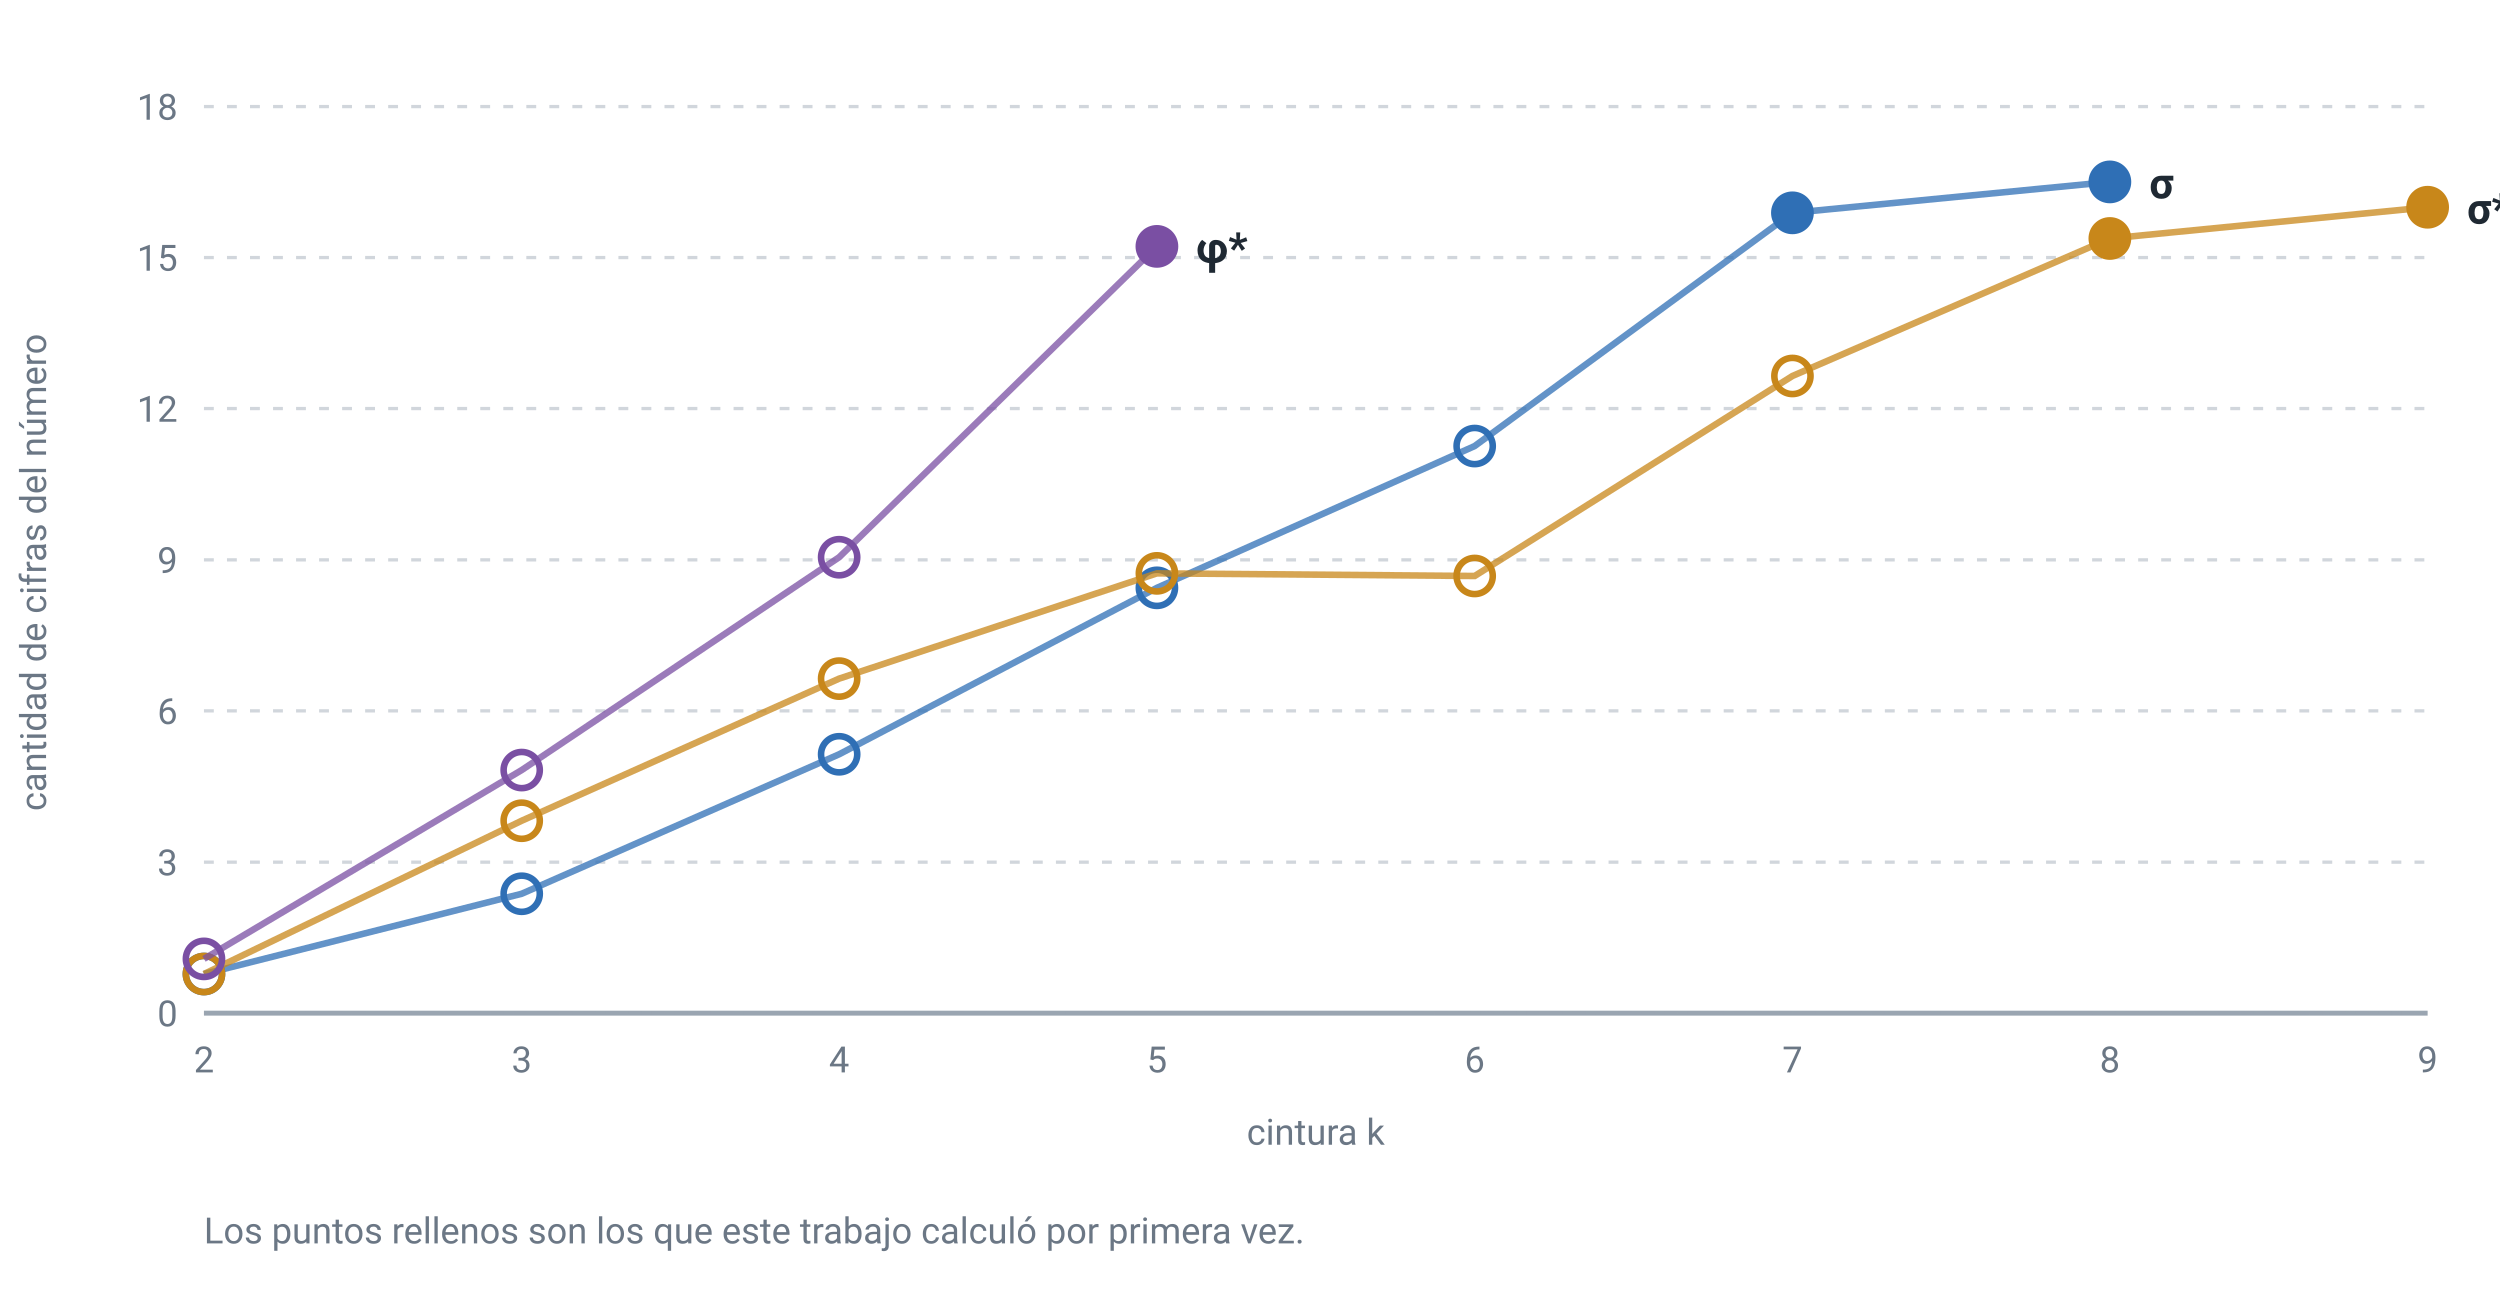
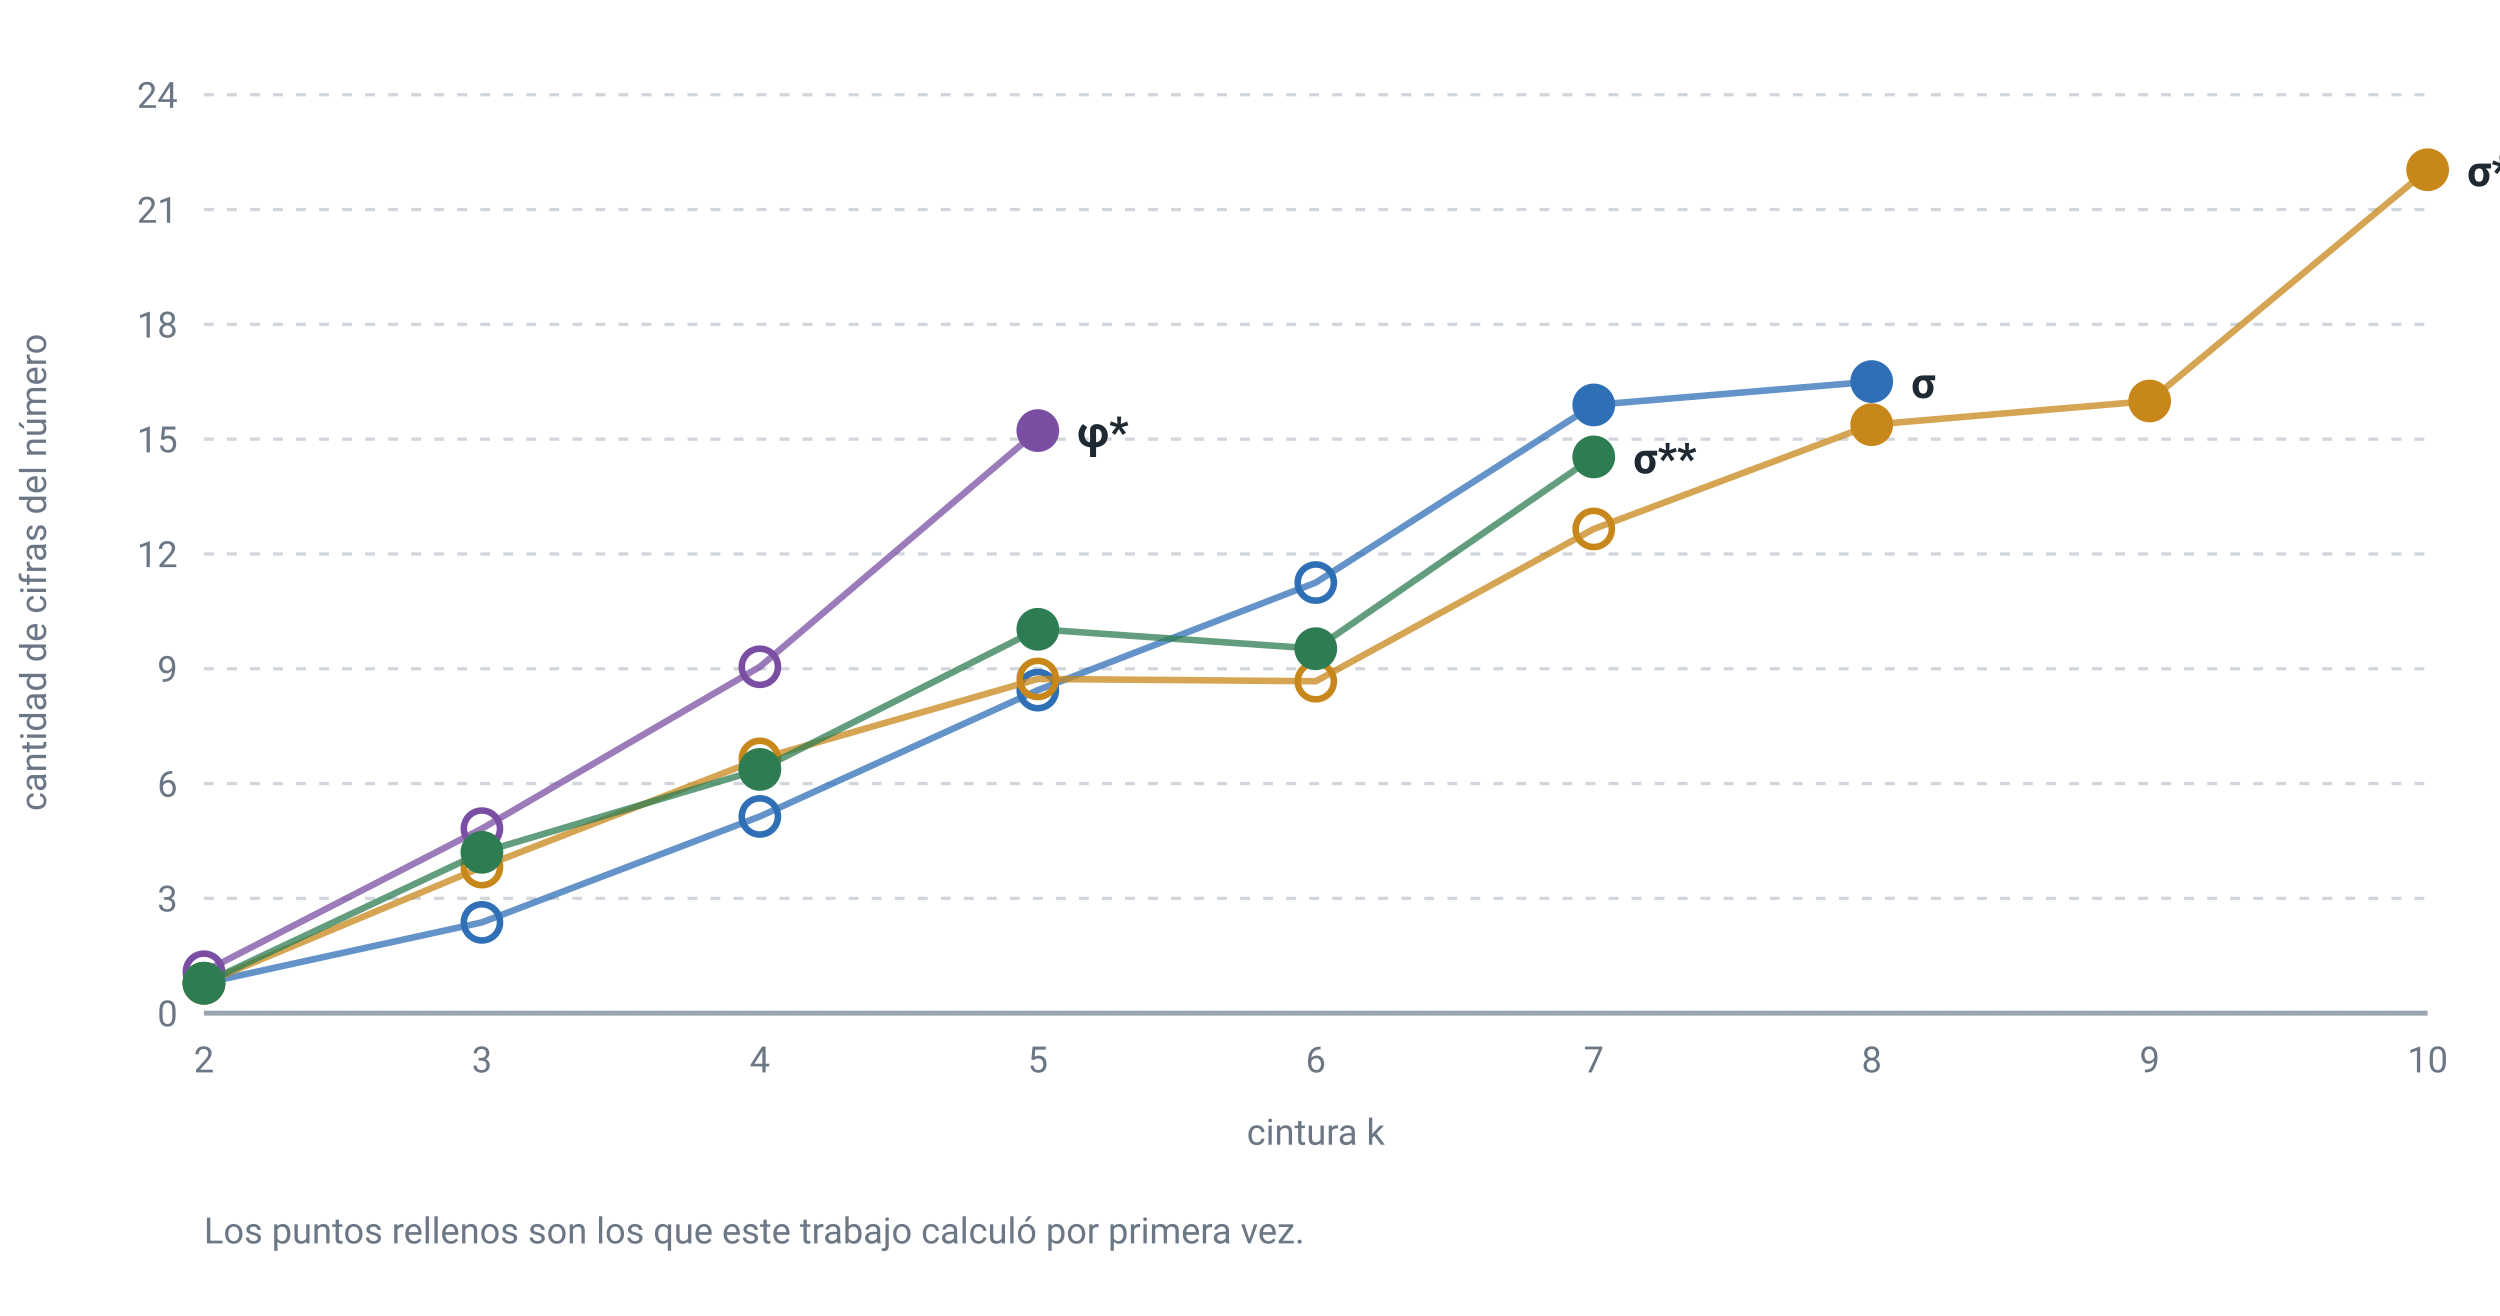
<svg xmlns="http://www.w3.org/2000/svg" viewBox="0 0 760 400" width="100%" role="img" aria-labelledby="t d">
  <style>
  text{font-family:-apple-system,BlinkMacSystemFont,'Segoe UI',Roboto,'Helvetica Neue',Arial,sans-serif;fill:#1f2933}
  .m{fill:#6b7785}.s{font-size:13px}.xs{font-size:11px}
  .lbl{font-size:15px;font-weight:600}
  .big{font-size:20px;font-weight:700}
  .mono{font-family:ui-monospace,SFMono-Regular,Menlo,Consolas,monospace}
  @media (prefers-color-scheme:dark){
    text{fill:#e4e7eb}.m{fill:#9aa5b1}.stroke{stroke:#7b8794}
  }
</style>
  <text class="xs m" x="14" y="174" text-anchor="middle" transform="rotate(-90 14 174)">cantidad de cifras del número</text>
  <text class="xs m" x="400" y="348" text-anchor="middle">cintura k</text>
  <line x1="62" y1="308" x2="738" y2="308" stroke="#9aa5b1" stroke-width="1.5" class="stroke" />
  <line x1="62" y1="308.0" x2="738" y2="308.0" stroke="#9aa5b1" stroke-width="1" stroke-dasharray="3 4" opacity="0.45" class="stroke" />
  <text class="xs m" x="54" y="312.0" text-anchor="end">0</text>
-   <line x1="62" y1="262.1" x2="738" y2="262.1" stroke="#9aa5b1" stroke-width="1" stroke-dasharray="3 4" opacity="0.45" class="stroke" />
-   <text class="xs m" x="54" y="266.1" text-anchor="end">3</text>
-   <line x1="62" y1="216.1" x2="738" y2="216.1" stroke="#9aa5b1" stroke-width="1" stroke-dasharray="3 4" opacity="0.45" class="stroke" />
-   <text class="xs m" x="54" y="220.1" text-anchor="end">6</text>
-   <line x1="62" y1="170.2" x2="738" y2="170.2" stroke="#9aa5b1" stroke-width="1" stroke-dasharray="3 4" opacity="0.45" class="stroke" />
-   <text class="xs m" x="54" y="174.2" text-anchor="end">9</text>
-   <line x1="62" y1="124.2" x2="738" y2="124.2" stroke="#9aa5b1" stroke-width="1" stroke-dasharray="3 4" opacity="0.45" class="stroke" />
-   <text class="xs m" x="54" y="128.2" text-anchor="end">12</text>
-   <line x1="62" y1="78.3" x2="738" y2="78.3" stroke="#9aa5b1" stroke-width="1" stroke-dasharray="3 4" opacity="0.45" class="stroke" />
-   <text class="xs m" x="54" y="82.3" text-anchor="end">15</text>
-   <line x1="62" y1="32.4" x2="738" y2="32.4" stroke="#9aa5b1" stroke-width="1" stroke-dasharray="3 4" opacity="0.45" class="stroke" />
-   <text class="xs m" x="54" y="36.4" text-anchor="end">18</text>
+   <line x1="62" y1="273.1" x2="738" y2="273.1" stroke="#9aa5b1" stroke-width="1" stroke-dasharray="3 4" opacity="0.45" class="stroke" />
+   <text class="xs m" x="54" y="277.1" text-anchor="end">3</text>
+   <line x1="62" y1="238.2" x2="738" y2="238.2" stroke="#9aa5b1" stroke-width="1" stroke-dasharray="3 4" opacity="0.45" class="stroke" />
+   <text class="xs m" x="54" y="242.2" text-anchor="end">6</text>
+   <line x1="62" y1="203.3" x2="738" y2="203.3" stroke="#9aa5b1" stroke-width="1" stroke-dasharray="3 4" opacity="0.45" class="stroke" />
+   <text class="xs m" x="54" y="207.3" text-anchor="end">9</text>
+   <line x1="62" y1="168.4" x2="738" y2="168.4" stroke="#9aa5b1" stroke-width="1" stroke-dasharray="3 4" opacity="0.45" class="stroke" />
+   <text class="xs m" x="54" y="172.4" text-anchor="end">12</text>
+   <line x1="62" y1="133.5" x2="738" y2="133.5" stroke="#9aa5b1" stroke-width="1" stroke-dasharray="3 4" opacity="0.45" class="stroke" />
+   <text class="xs m" x="54" y="137.5" text-anchor="end">15</text>
+   <line x1="62" y1="98.6" x2="738" y2="98.6" stroke="#9aa5b1" stroke-width="1" stroke-dasharray="3 4" opacity="0.45" class="stroke" />
+   <text class="xs m" x="54" y="102.6" text-anchor="end">18</text>
+   <line x1="62" y1="63.7" x2="738" y2="63.7" stroke="#9aa5b1" stroke-width="1" stroke-dasharray="3 4" opacity="0.45" class="stroke" />
+   <text class="xs m" x="54" y="67.7" text-anchor="end">21</text>
+   <line x1="62" y1="28.8" x2="738" y2="28.8" stroke="#9aa5b1" stroke-width="1" stroke-dasharray="3 4" opacity="0.45" class="stroke" />
+   <text class="xs m" x="54" y="32.8" text-anchor="end">24</text>
  <text class="xs m" x="62.0" y="326" text-anchor="middle">2</text>
-   <text class="xs m" x="158.6" y="326" text-anchor="middle">3</text>
-   <text class="xs m" x="255.1" y="326" text-anchor="middle">4</text>
-   <text class="xs m" x="351.7" y="326" text-anchor="middle">5</text>
-   <text class="xs m" x="448.3" y="326" text-anchor="middle">6</text>
-   <text class="xs m" x="544.9" y="326" text-anchor="middle">7</text>
-   <text class="xs m" x="641.4" y="326" text-anchor="middle">8</text>
-   <text class="xs m" x="738.0" y="326" text-anchor="middle">9</text>
-   <polyline points="62.0,296.1 158.6,271.7 255.1,229.3 351.7,178.7 448.3,135.6 544.9,64.7 641.4,55.3" fill="none" stroke="#2f6fb5" stroke-width="2" opacity="0.75" />
-   <circle cx="62.0" cy="296.1" r="5.5" fill="none" stroke="#2f6fb5" stroke-width="2" />
-   <circle cx="158.6" cy="271.7" r="5.5" fill="none" stroke="#2f6fb5" stroke-width="2" />
-   <circle cx="255.1" cy="229.3" r="5.5" fill="none" stroke="#2f6fb5" stroke-width="2" />
-   <circle cx="351.7" cy="178.7" r="5.5" fill="none" stroke="#2f6fb5" stroke-width="2" />
-   <circle cx="448.3" cy="135.6" r="5.5" fill="none" stroke="#2f6fb5" stroke-width="2" />
-   <circle cx="544.9" cy="64.7" r="5.5" fill="#2f6fb5" stroke="#2f6fb5" stroke-width="2" />
-   <circle cx="641.4" cy="55.3" r="5.5" fill="#2f6fb5" stroke="#2f6fb5" stroke-width="2" />
-   <text class="s" x="653.4" y="60.3" fill="#2f6fb5" font-weight="700">σ</text>
-   <polyline points="62.0,296.1 158.6,249.5 255.1,206.3 351.7,174.3 448.3,175.1 544.9,114.3 641.4,72.5 738.0,63.0" fill="none" stroke="#c8871a" stroke-width="2" opacity="0.75" />
-   <circle cx="62.0" cy="296.1" r="5.5" fill="none" stroke="#c8871a" stroke-width="2" />
-   <circle cx="158.6" cy="249.5" r="5.5" fill="none" stroke="#c8871a" stroke-width="2" />
-   <circle cx="255.1" cy="206.3" r="5.5" fill="none" stroke="#c8871a" stroke-width="2" />
-   <circle cx="351.7" cy="174.3" r="5.5" fill="none" stroke="#c8871a" stroke-width="2" />
-   <circle cx="448.3" cy="175.1" r="5.5" fill="none" stroke="#c8871a" stroke-width="2" />
-   <circle cx="544.9" cy="114.3" r="5.5" fill="none" stroke="#c8871a" stroke-width="2" />
-   <circle cx="641.4" cy="72.5" r="5.5" fill="#c8871a" stroke="#c8871a" stroke-width="2" />
-   <circle cx="738.0" cy="63.0" r="5.5" fill="#c8871a" stroke="#c8871a" stroke-width="2" />
-   <text class="s" x="750.0" y="68.0" fill="#c8871a" font-weight="700">σ*</text>
-   <polyline points="62.0,291.5 158.6,234.1 255.1,169.4 351.7,74.9" fill="none" stroke="#7a4fa3" stroke-width="2" opacity="0.75" />
-   <circle cx="62.0" cy="291.5" r="5.5" fill="none" stroke="#7a4fa3" stroke-width="2" />
-   <circle cx="158.6" cy="234.1" r="5.5" fill="none" stroke="#7a4fa3" stroke-width="2" />
-   <circle cx="255.1" cy="169.4" r="5.5" fill="none" stroke="#7a4fa3" stroke-width="2" />
-   <circle cx="351.7" cy="74.9" r="5.5" fill="#7a4fa3" stroke="#7a4fa3" stroke-width="2" />
-   <text class="s" x="363.7" y="79.9" fill="#7a4fa3" font-weight="700">φ*</text>
+   <text class="xs m" x="146.5" y="326" text-anchor="middle">3</text>
+   <text class="xs m" x="231.0" y="326" text-anchor="middle">4</text>
+   <text class="xs m" x="315.5" y="326" text-anchor="middle">5</text>
+   <text class="xs m" x="400.0" y="326" text-anchor="middle">6</text>
+   <text class="xs m" x="484.5" y="326" text-anchor="middle">7</text>
+   <text class="xs m" x="569.0" y="326" text-anchor="middle">8</text>
+   <text class="xs m" x="653.5" y="326" text-anchor="middle">9</text>
+   <text class="xs m" x="738.0" y="326" text-anchor="middle">10</text>
+   <polyline points="62.0,298.9 146.5,280.4 231.0,248.2 315.5,209.8 400.0,177.1 484.5,123.1 569.0,116.0" fill="none" stroke="#2f6fb5" stroke-width="2" opacity="0.75" />
+   <circle cx="62.0" cy="298.9" r="5.5" fill="none" stroke="#2f6fb5" stroke-width="2" />
+   <circle cx="146.5" cy="280.4" r="5.5" fill="none" stroke="#2f6fb5" stroke-width="2" />
+   <circle cx="231.0" cy="248.2" r="5.5" fill="none" stroke="#2f6fb5" stroke-width="2" />
+   <circle cx="315.5" cy="209.8" r="5.5" fill="none" stroke="#2f6fb5" stroke-width="2" />
+   <circle cx="400.0" cy="177.1" r="5.5" fill="none" stroke="#2f6fb5" stroke-width="2" />
+   <circle cx="484.5" cy="123.1" r="5.5" fill="#2f6fb5" stroke="#2f6fb5" stroke-width="2" />
+   <circle cx="569.0" cy="116.0" r="5.5" fill="#2f6fb5" stroke="#2f6fb5" stroke-width="2" />
+   <text class="s" x="581.0" y="121.0" fill="#2f6fb5" font-weight="700">σ</text>
+   <polyline points="62.0,298.9 146.5,263.6 231.0,230.7 315.5,206.4 400.0,207.1 484.5,160.8 569.0,129.1 653.5,121.9 738.0,51.6" fill="none" stroke="#c8871a" stroke-width="2" opacity="0.75" />
+   <circle cx="62.0" cy="298.9" r="5.5" fill="none" stroke="#c8871a" stroke-width="2" />
+   <circle cx="146.5" cy="263.6" r="5.5" fill="none" stroke="#c8871a" stroke-width="2" />
+   <circle cx="231.0" cy="230.7" r="5.5" fill="none" stroke="#c8871a" stroke-width="2" />
+   <circle cx="315.5" cy="206.4" r="5.5" fill="none" stroke="#c8871a" stroke-width="2" />
+   <circle cx="400.0" cy="207.1" r="5.5" fill="none" stroke="#c8871a" stroke-width="2" />
+   <circle cx="484.5" cy="160.8" r="5.5" fill="none" stroke="#c8871a" stroke-width="2" />
+   <circle cx="569.0" cy="129.1" r="5.5" fill="#c8871a" stroke="#c8871a" stroke-width="2" />
+   <circle cx="653.5" cy="121.9" r="5.5" fill="#c8871a" stroke="#c8871a" stroke-width="2" />
+   <circle cx="738.0" cy="51.6" r="5.5" fill="#c8871a" stroke="#c8871a" stroke-width="2" />
+   <text class="s" x="750.0" y="56.6" fill="#c8871a" font-weight="700">σ*</text>
+   <polyline points="62.0,295.4 146.5,251.9 231.0,202.7 315.5,130.9" fill="none" stroke="#7a4fa3" stroke-width="2" opacity="0.75" />
+   <circle cx="62.0" cy="295.4" r="5.5" fill="none" stroke="#7a4fa3" stroke-width="2" />
+   <circle cx="146.5" cy="251.9" r="5.5" fill="none" stroke="#7a4fa3" stroke-width="2" />
+   <circle cx="231.0" cy="202.7" r="5.5" fill="none" stroke="#7a4fa3" stroke-width="2" />
+   <circle cx="315.5" cy="130.9" r="5.5" fill="#7a4fa3" stroke="#7a4fa3" stroke-width="2" />
+   <text class="s" x="327.5" y="135.9" fill="#7a4fa3" font-weight="700">φ*</text>
+   <polyline points="62.0,298.9 146.5,259.1 231.0,233.9 315.5,191.3 400.0,197.2 484.5,138.9" fill="none" stroke="#2e7d52" stroke-width="2" opacity="0.75" />
+   <circle cx="62.0" cy="298.9" r="5.5" fill="#2e7d52" stroke="#2e7d52" stroke-width="2" />
+   <circle cx="146.5" cy="259.1" r="5.5" fill="#2e7d52" stroke="#2e7d52" stroke-width="2" />
+   <circle cx="231.0" cy="233.9" r="5.5" fill="#2e7d52" stroke="#2e7d52" stroke-width="2" />
+   <circle cx="315.5" cy="191.3" r="5.5" fill="#2e7d52" stroke="#2e7d52" stroke-width="2" />
+   <circle cx="400.0" cy="197.2" r="5.5" fill="#2e7d52" stroke="#2e7d52" stroke-width="2" />
+   <circle cx="484.5" cy="138.9" r="5.5" fill="#2e7d52" stroke="#2e7d52" stroke-width="2" />
+   <text class="s" x="496.5" y="143.9" fill="#2e7d52" font-weight="700">σ**</text>
  <text class="xs m" x="62" y="378">Los puntos rellenos son los que este trabajo calculó por primera vez.</text>
</svg>
